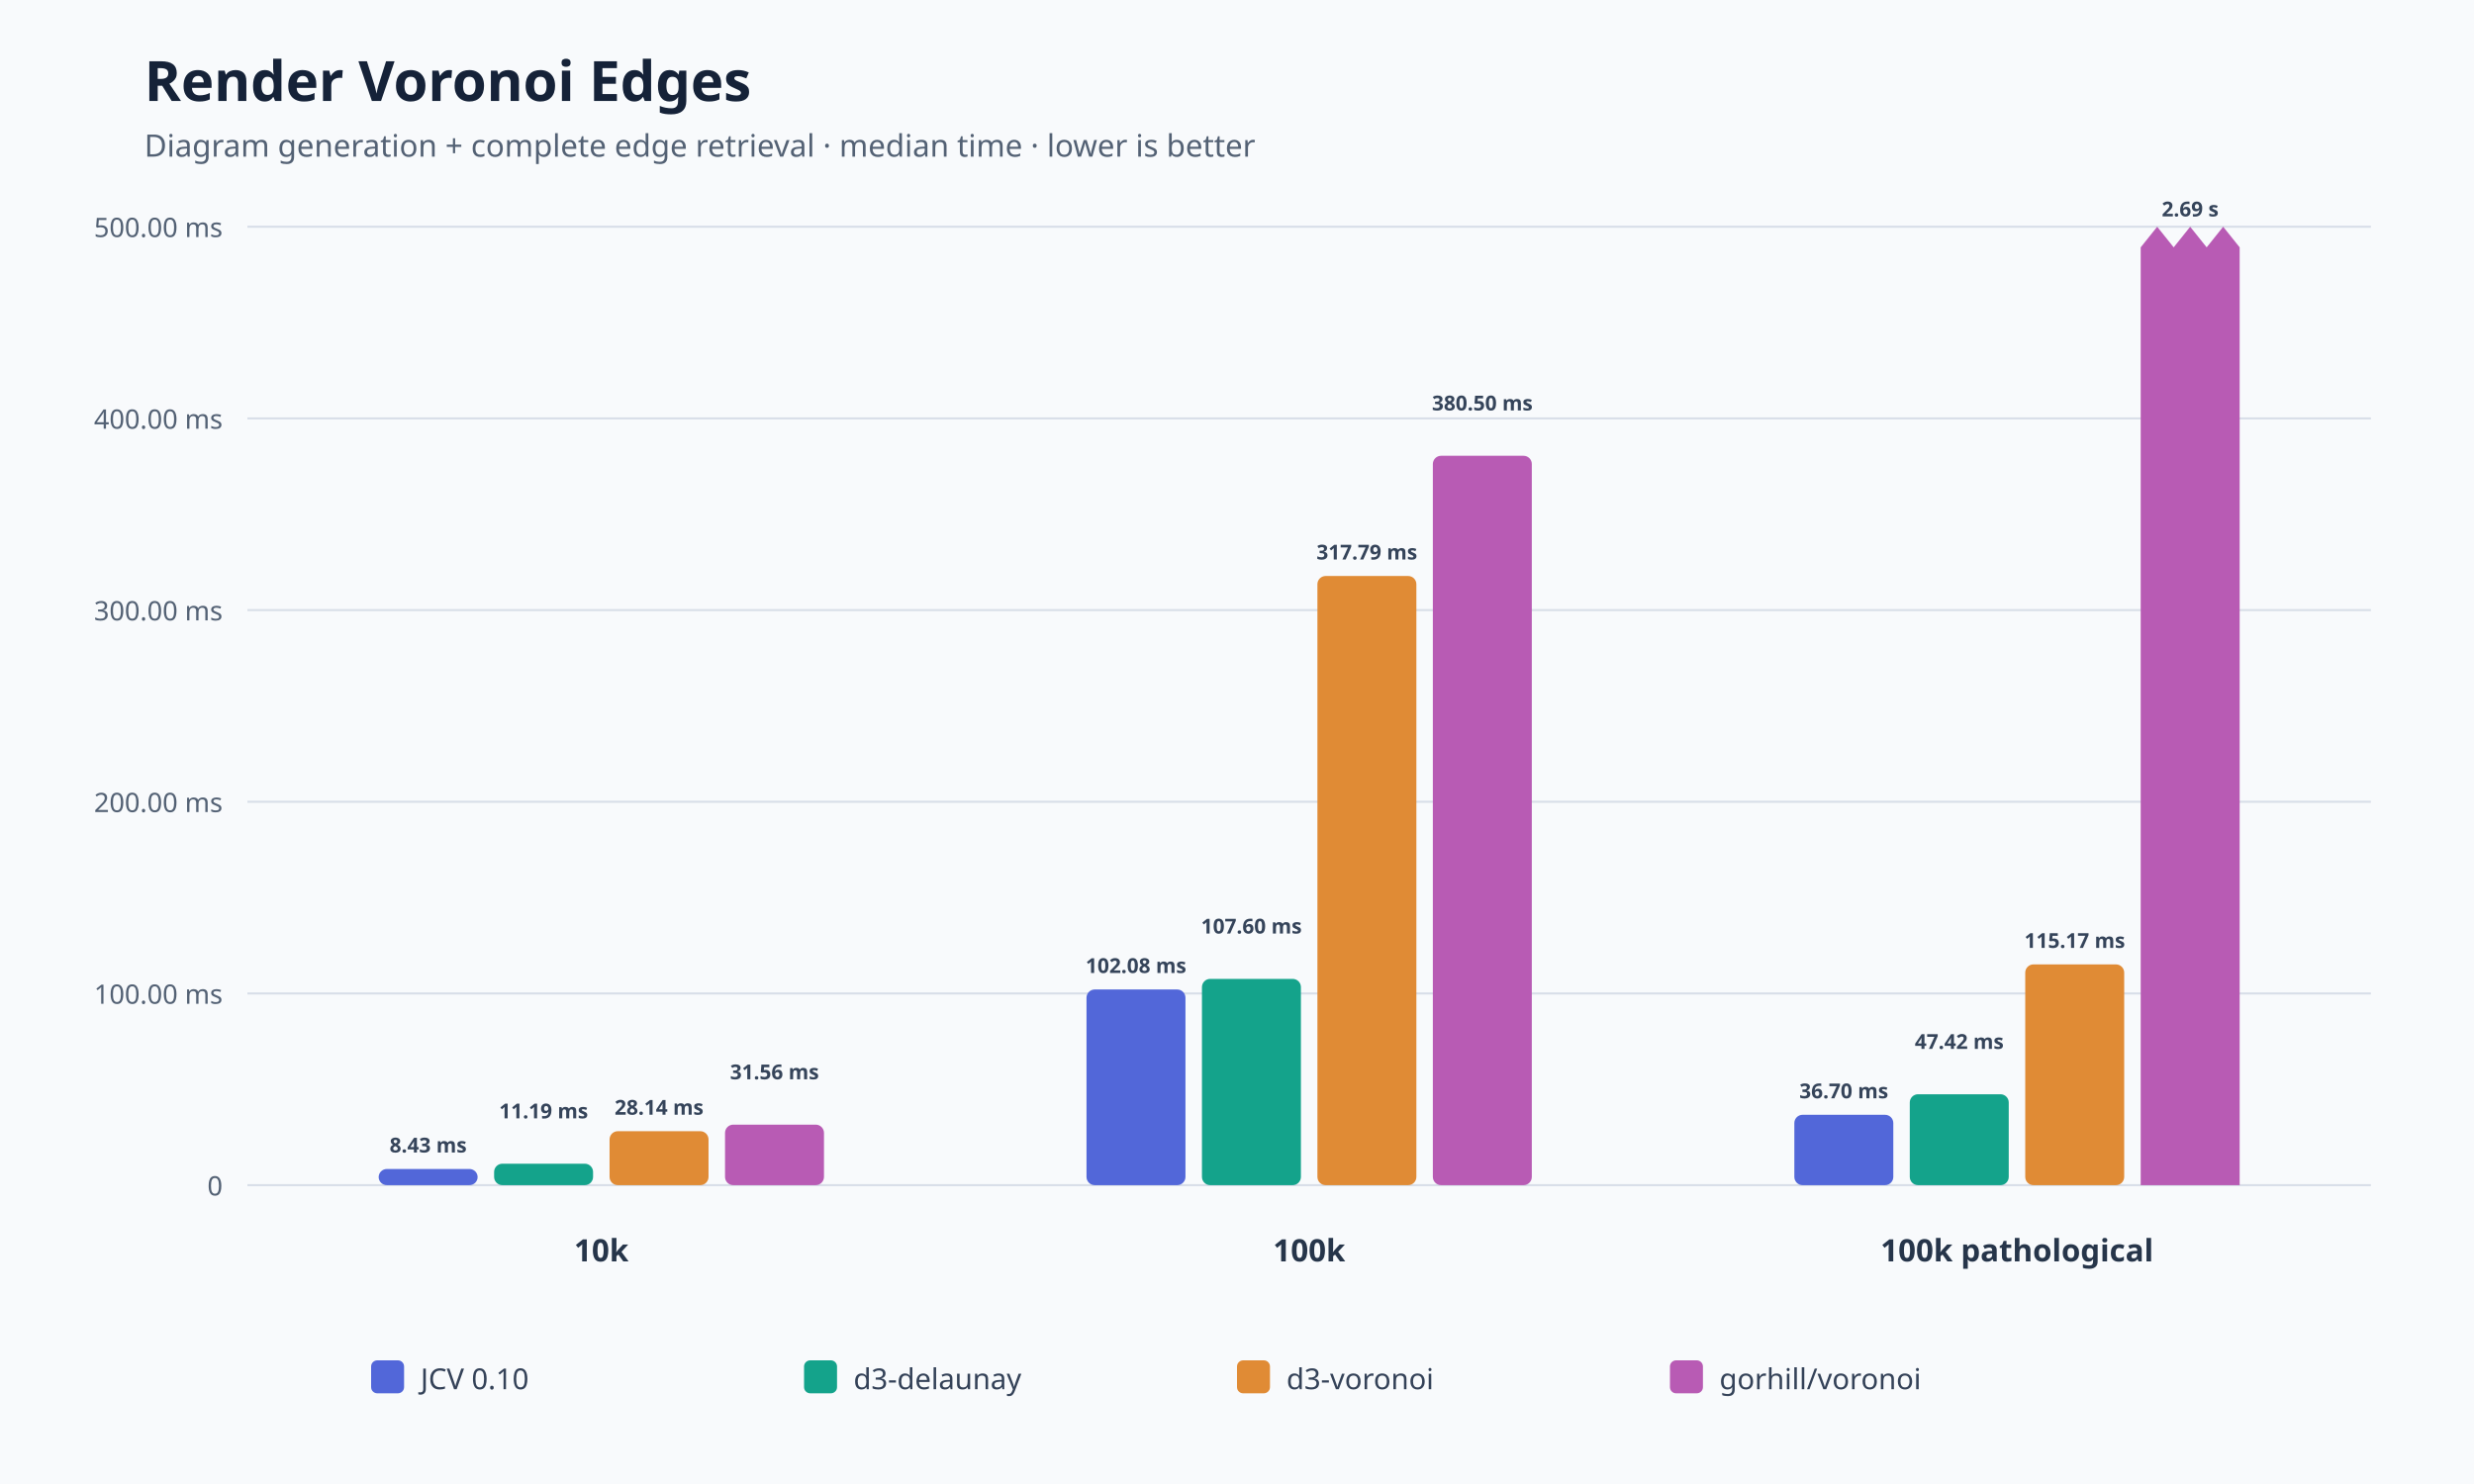
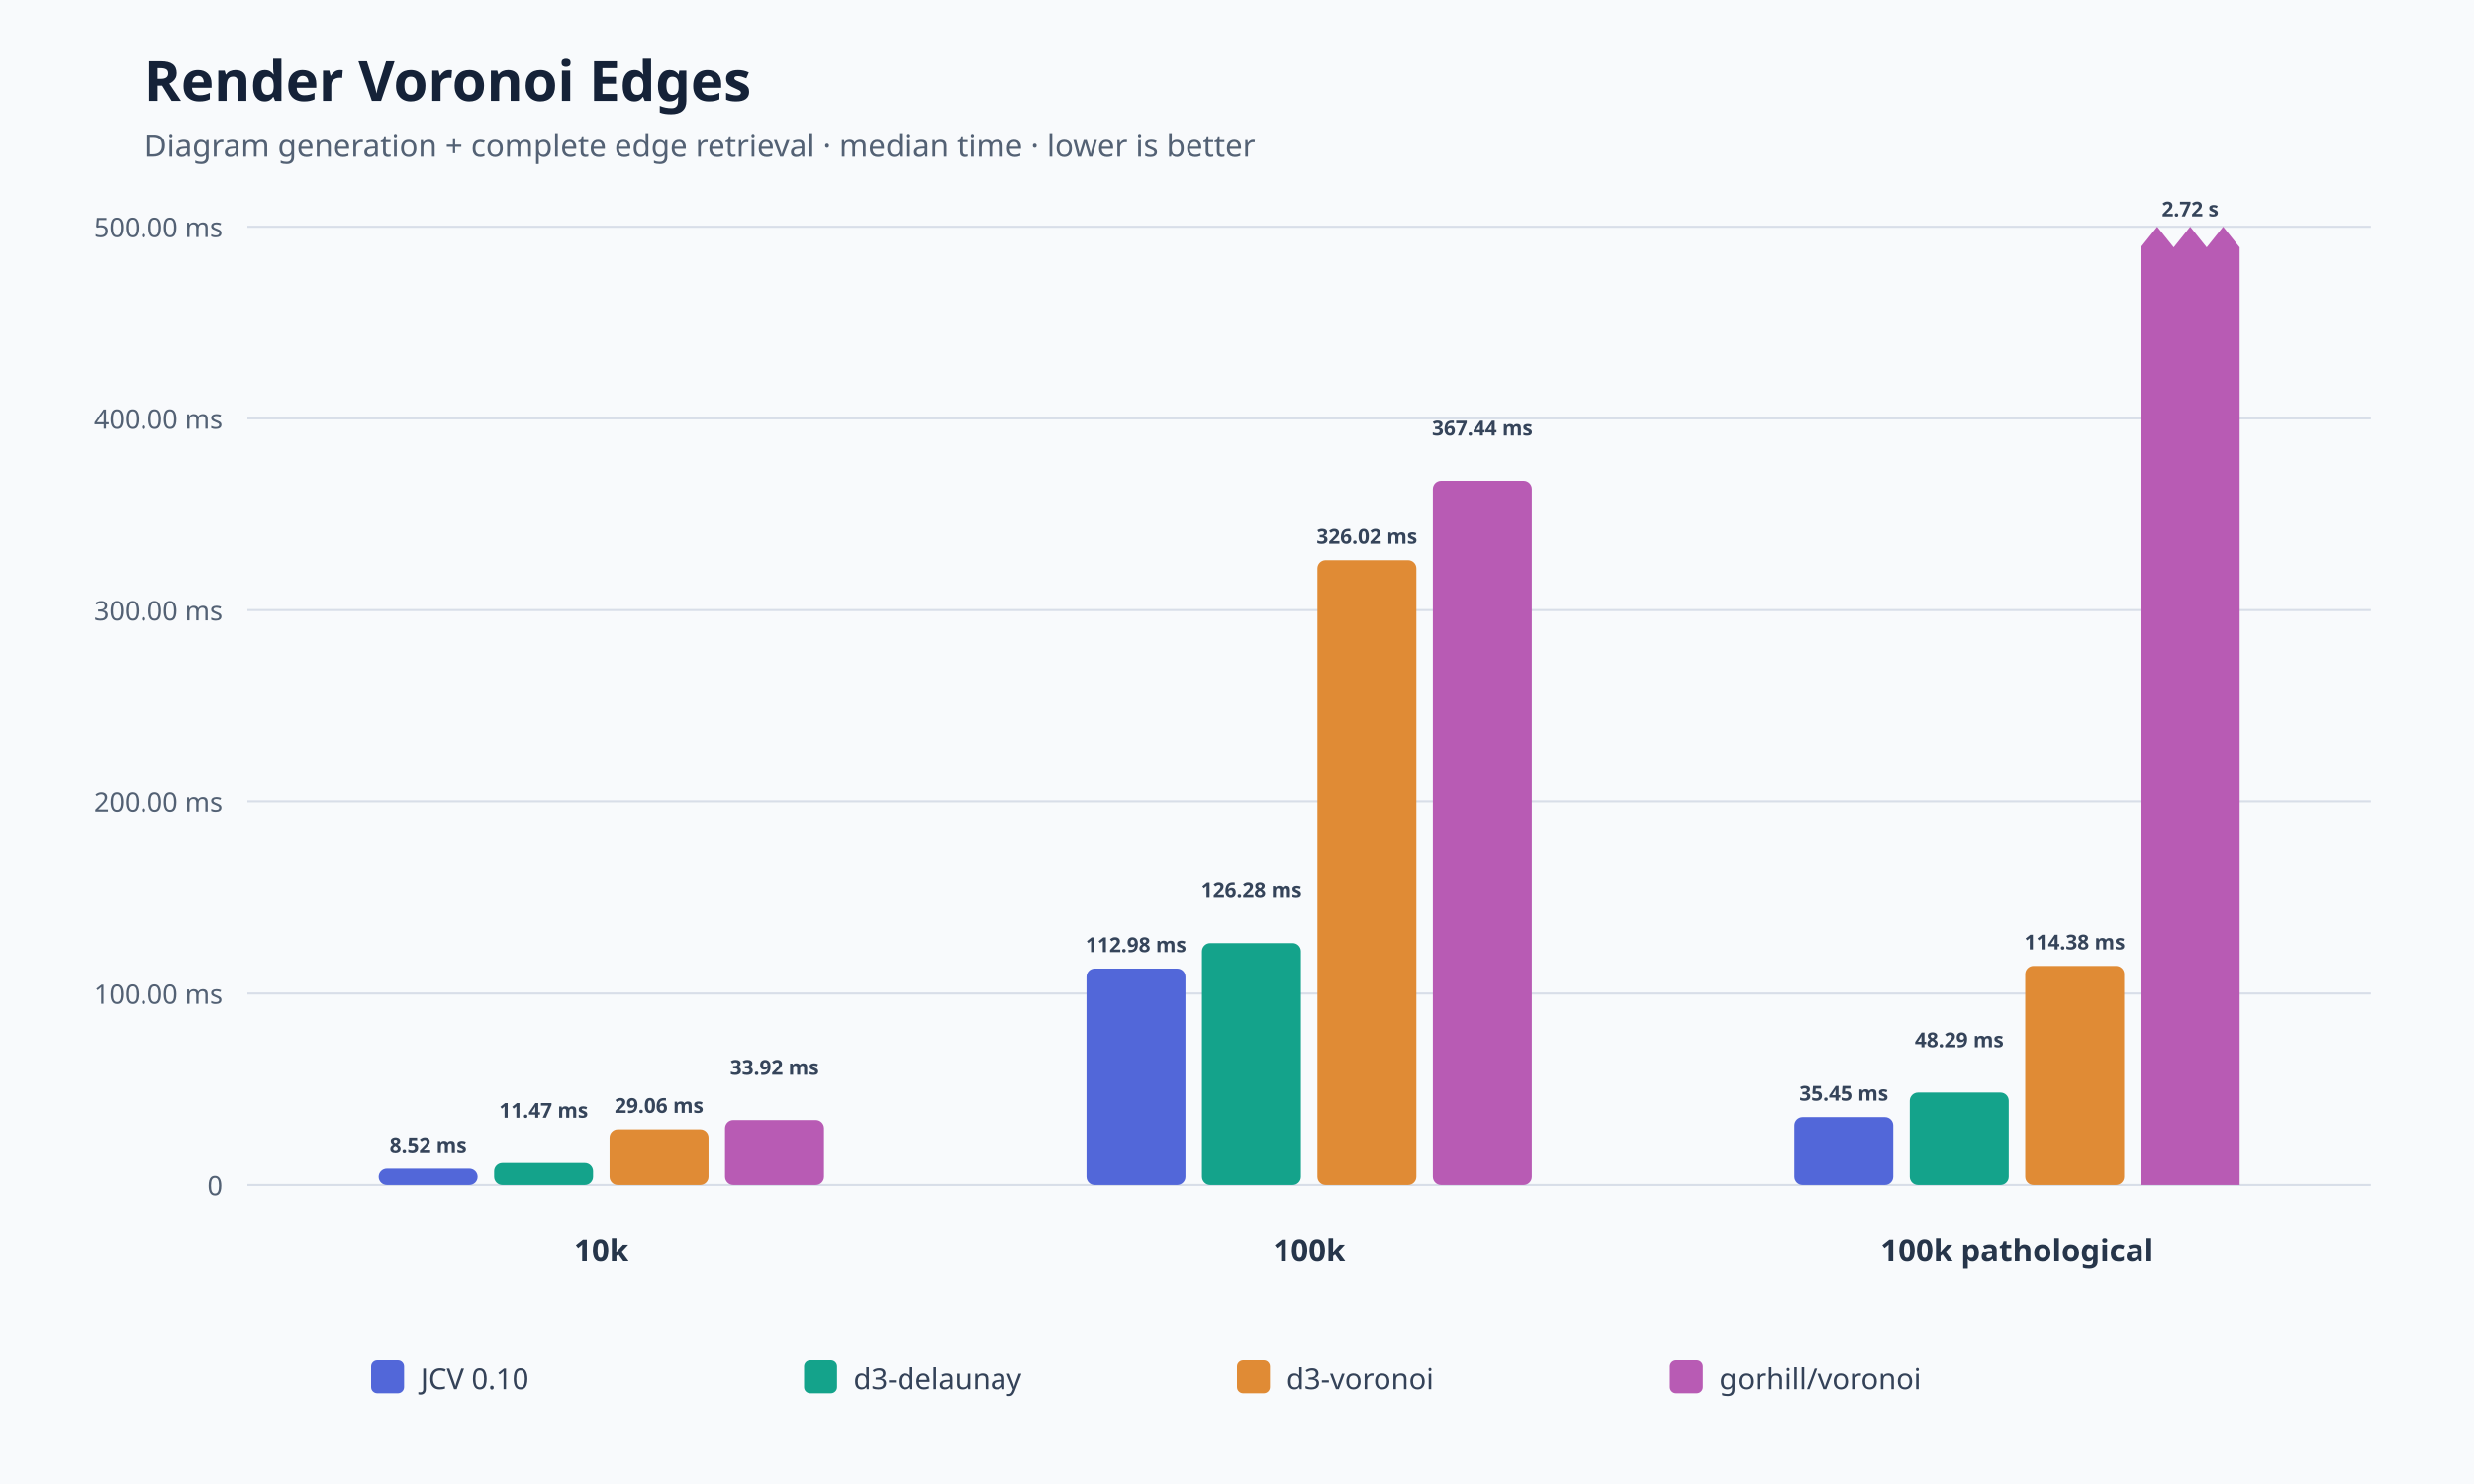
<svg xmlns="http://www.w3.org/2000/svg" width="1200" height="720" viewBox="0 0 1200 720" role="img" aria-labelledby="title desc">
  <style>.stat-hit{fill:transparent;pointer-events:all}</style>
  <rect width="1200" height="720" fill="#f8fafc" />
  <text x="70" y="49" font-family="system-ui, sans-serif" font-size="27" font-weight="700" fill="#152238">Render Voronoi Edges</text>
  <text x="70" y="76" font-family="system-ui, sans-serif" font-size="15" fill="#536174">Diagram generation + complete edge retrieval · median time · lower is better</text>
  <line x1="120" y1="575" x2="1150" y2="575" stroke="#d8dee8" />
  <text x="108" y="580" font-family="system-ui, sans-serif" font-size="13" fill="#536174" text-anchor="end">0</text>
  <line x1="120" y1="482" x2="1150" y2="482" stroke="#d8dee8" />
  <text x="108" y="487" font-family="system-ui, sans-serif" font-size="13" fill="#536174" text-anchor="end">100.00 ms</text>
  <line x1="120" y1="389" x2="1150" y2="389" stroke="#d8dee8" />
  <text x="108" y="394" font-family="system-ui, sans-serif" font-size="13" fill="#536174" text-anchor="end">200.00 ms</text>
  <line x1="120" y1="296" x2="1150" y2="296" stroke="#d8dee8" />
  <text x="108" y="301" font-family="system-ui, sans-serif" font-size="13" fill="#536174" text-anchor="end">300.00 ms</text>
  <line x1="120" y1="203" x2="1150" y2="203" stroke="#d8dee8" />
  <text x="108" y="208" font-family="system-ui, sans-serif" font-size="13" fill="#536174" text-anchor="end">400.00 ms</text>
  <line x1="120" y1="110" x2="1150" y2="110" stroke="#d8dee8" />
  <text x="108" y="115" font-family="system-ui, sans-serif" font-size="13" fill="#536174" text-anchor="end">500.00 ms</text>
  <text x="291.667" y="612" font-family="system-ui, sans-serif" font-size="15" font-weight="600" fill="#26354a" text-anchor="middle">10k</text>
-   <rect x="183.667" y="567.16" width="48" height="7.84" rx="4" fill="#5267d9" />
-   <text x="207.667" y="559.16" font-family="system-ui, sans-serif" font-size="10" font-weight="650" fill="#35445a" text-anchor="middle">8.43 ms</text>
+   <rect x="183.667" y="567.07" width="48" height="7.93" rx="4" fill="#5267d9" />
+   <text x="207.667" y="559.07" font-family="system-ui, sans-serif" font-size="10" font-weight="650" fill="#35445a" text-anchor="middle">8.52 ms</text>
  <g class="stat-bar" tabindex="0">
    <rect class="stat-hit" x="183.667" y="560.00" width="48" height="15.00" />
  </g>
-   <rect x="239.667" y="564.60" width="48" height="10.40" rx="4" fill="#14a38b" />
-   <text x="263.667" y="542.60" font-family="system-ui, sans-serif" font-size="10" font-weight="650" fill="#35445a" text-anchor="middle">11.19 ms</text>
+   <rect x="239.667" y="564.33" width="48" height="10.67" rx="4" fill="#14a38b" />
+   <text x="263.667" y="542.33" font-family="system-ui, sans-serif" font-size="10" font-weight="650" fill="#35445a" text-anchor="middle">11.47 ms</text>
  <g class="stat-bar" tabindex="0">
    <rect class="stat-hit" x="239.667" y="560.00" width="48" height="15.00" />
  </g>
-   <rect x="295.667" y="548.83" width="48" height="26.17" rx="4" fill="#e08b35" />
-   <text x="319.667" y="540.83" font-family="system-ui, sans-serif" font-size="10" font-weight="650" fill="#35445a" text-anchor="middle">28.14 ms</text>
+   <rect x="295.667" y="547.97" width="48" height="27.03" rx="4" fill="#e08b35" />
+   <text x="319.667" y="539.97" font-family="system-ui, sans-serif" font-size="10" font-weight="650" fill="#35445a" text-anchor="middle">29.06 ms</text>
  <g class="stat-bar" tabindex="0">
-     <rect class="stat-hit" x="295.667" y="548.83" width="48" height="26.17" />
+     <rect class="stat-hit" x="295.667" y="547.97" width="48" height="27.03" />
  </g>
-   <rect x="351.667" y="545.65" width="48" height="29.35" rx="4" fill="#b85bb4" />
-   <text x="375.667" y="523.65" font-family="system-ui, sans-serif" font-size="10" font-weight="650" fill="#35445a" text-anchor="middle">31.56 ms</text>
+   <rect x="351.667" y="543.45" width="48" height="31.55" rx="4" fill="#b85bb4" />
+   <text x="375.667" y="521.45" font-family="system-ui, sans-serif" font-size="10" font-weight="650" fill="#35445a" text-anchor="middle">33.92 ms</text>
  <g class="stat-bar" tabindex="0">
-     <rect class="stat-hit" x="351.667" y="545.65" width="48" height="29.35" />
+     <rect class="stat-hit" x="351.667" y="543.45" width="48" height="31.55" />
  </g>
  <text x="635" y="612" font-family="system-ui, sans-serif" font-size="15" font-weight="600" fill="#26354a" text-anchor="middle">100k</text>
-   <rect x="527" y="480.07" width="48" height="94.93" rx="4" fill="#5267d9" />
-   <text x="551" y="472.07" font-family="system-ui, sans-serif" font-size="10" font-weight="650" fill="#35445a" text-anchor="middle">102.08 ms</text>
+   <rect x="527" y="469.93" width="48" height="105.07" rx="4" fill="#5267d9" />
+   <text x="551" y="461.93" font-family="system-ui, sans-serif" font-size="10" font-weight="650" fill="#35445a" text-anchor="middle">112.98 ms</text>
  <g class="stat-bar" tabindex="0">
-     <rect class="stat-hit" x="527" y="480.07" width="48" height="94.93" />
+     <rect class="stat-hit" x="527" y="469.93" width="48" height="105.07" />
  </g>
-   <rect x="583" y="474.93" width="48" height="100.07" rx="4" fill="#14a38b" />
-   <text x="607" y="452.93" font-family="system-ui, sans-serif" font-size="10" font-weight="650" fill="#35445a" text-anchor="middle">107.60 ms</text>
+   <rect x="583" y="457.56" width="48" height="117.44" rx="4" fill="#14a38b" />
+   <text x="607" y="435.56" font-family="system-ui, sans-serif" font-size="10" font-weight="650" fill="#35445a" text-anchor="middle">126.28 ms</text>
  <g class="stat-bar" tabindex="0">
-     <rect class="stat-hit" x="583" y="474.93" width="48" height="100.07" />
+     <rect class="stat-hit" x="583" y="457.56" width="48" height="117.44" />
  </g>
-   <rect x="639" y="279.46" width="48" height="295.54" rx="4" fill="#e08b35" />
-   <text x="663" y="271.46" font-family="system-ui, sans-serif" font-size="10" font-weight="650" fill="#35445a" text-anchor="middle">317.79 ms</text>
+   <rect x="639" y="271.80" width="48" height="303.20" rx="4" fill="#e08b35" />
+   <text x="663" y="263.80" font-family="system-ui, sans-serif" font-size="10" font-weight="650" fill="#35445a" text-anchor="middle">326.02 ms</text>
  <g class="stat-bar" tabindex="0">
-     <rect class="stat-hit" x="639" y="279.46" width="48" height="295.54" />
+     <rect class="stat-hit" x="639" y="271.80" width="48" height="303.20" />
  </g>
-   <rect x="695" y="221.13" width="48" height="353.87" rx="4" fill="#b85bb4" />
-   <text x="719" y="199.13" font-family="system-ui, sans-serif" font-size="10" font-weight="650" fill="#35445a" text-anchor="middle">380.50 ms</text>
+   <rect x="695" y="233.28" width="48" height="341.72" rx="4" fill="#b85bb4" />
+   <text x="719" y="211.28" font-family="system-ui, sans-serif" font-size="10" font-weight="650" fill="#35445a" text-anchor="middle">367.44 ms</text>
  <g class="stat-bar" tabindex="0">
-     <rect class="stat-hit" x="695" y="221.13" width="48" height="353.87" />
+     <rect class="stat-hit" x="695" y="233.28" width="48" height="341.72" />
  </g>
  <text x="978.333" y="612" font-family="system-ui, sans-serif" font-size="15" font-weight="600" fill="#26354a" text-anchor="middle">100k pathological</text>
-   <rect x="870.333" y="540.87" width="48" height="34.13" rx="4" fill="#5267d9" />
-   <text x="894.333" y="532.87" font-family="system-ui, sans-serif" font-size="10" font-weight="650" fill="#35445a" text-anchor="middle">36.70 ms</text>
+   <rect x="870.333" y="542.03" width="48" height="32.97" rx="4" fill="#5267d9" />
+   <text x="894.333" y="534.03" font-family="system-ui, sans-serif" font-size="10" font-weight="650" fill="#35445a" text-anchor="middle">35.45 ms</text>
  <g class="stat-bar" tabindex="0">
-     <rect class="stat-hit" x="870.333" y="540.87" width="48" height="34.13" />
+     <rect class="stat-hit" x="870.333" y="542.03" width="48" height="32.97" />
  </g>
-   <rect x="926.333" y="530.90" width="48" height="44.10" rx="4" fill="#14a38b" />
-   <text x="950.333" y="508.90" font-family="system-ui, sans-serif" font-size="10" font-weight="650" fill="#35445a" text-anchor="middle">47.42 ms</text>
+   <rect x="926.333" y="530.09" width="48" height="44.91" rx="4" fill="#14a38b" />
+   <text x="950.333" y="508.09" font-family="system-ui, sans-serif" font-size="10" font-weight="650" fill="#35445a" text-anchor="middle">48.29 ms</text>
  <g class="stat-bar" tabindex="0">
-     <rect class="stat-hit" x="926.333" y="530.90" width="48" height="44.10" />
+     <rect class="stat-hit" x="926.333" y="530.09" width="48" height="44.91" />
  </g>
-   <rect x="982.333" y="467.90" width="48" height="107.10" rx="4" fill="#e08b35" />
-   <text x="1006.333" y="459.90" font-family="system-ui, sans-serif" font-size="10" font-weight="650" fill="#35445a" text-anchor="middle">115.17 ms</text>
+   <rect x="982.333" y="468.63" width="48" height="106.37" rx="4" fill="#e08b35" />
+   <text x="1006.333" y="460.63" font-family="system-ui, sans-serif" font-size="10" font-weight="650" fill="#35445a" text-anchor="middle">114.38 ms</text>
  <g class="stat-bar" tabindex="0">
-     <rect class="stat-hit" x="982.333" y="467.90" width="48" height="107.10" />
+     <rect class="stat-hit" x="982.333" y="468.63" width="48" height="106.37" />
  </g>
  <path d="M1038.333 575 V120 L1046.333 110 L1054.333 120 L1062.333 110 L1070.333 120 L1078.333 110 L1086.333 120 V575 Z" fill="#b85bb4" />
-   <text x="1062.333" y="105.00" font-family="system-ui, sans-serif" font-size="10" font-weight="650" fill="#35445a" text-anchor="middle">2.69 s</text>
+   <text x="1062.333" y="105.00" font-family="system-ui, sans-serif" font-size="10" font-weight="650" fill="#35445a" text-anchor="middle">2.72 s</text>
  <g class="stat-bar" tabindex="0">
    <rect class="stat-hit" x="1038.333" y="110.00" width="48" height="465.00" />
  </g>
  <rect x="180" y="660" width="16" height="16" rx="3" fill="#5267d9" />
  <text x="204" y="674" font-family="system-ui, sans-serif" font-size="14" fill="#344258">JCV 0.10</text>
  <rect x="390" y="660" width="16" height="16" rx="3" fill="#14a38b" />
  <text x="414" y="674" font-family="system-ui, sans-serif" font-size="14" fill="#344258">d3-delaunay</text>
  <rect x="600" y="660" width="16" height="16" rx="3" fill="#e08b35" />
  <text x="624" y="674" font-family="system-ui, sans-serif" font-size="14" fill="#344258">d3-voronoi</text>
  <rect x="810" y="660" width="16" height="16" rx="3" fill="#b85bb4" />
  <text x="834" y="674" font-family="system-ui, sans-serif" font-size="14" fill="#344258">gorhill/voronoi</text>
</svg>
